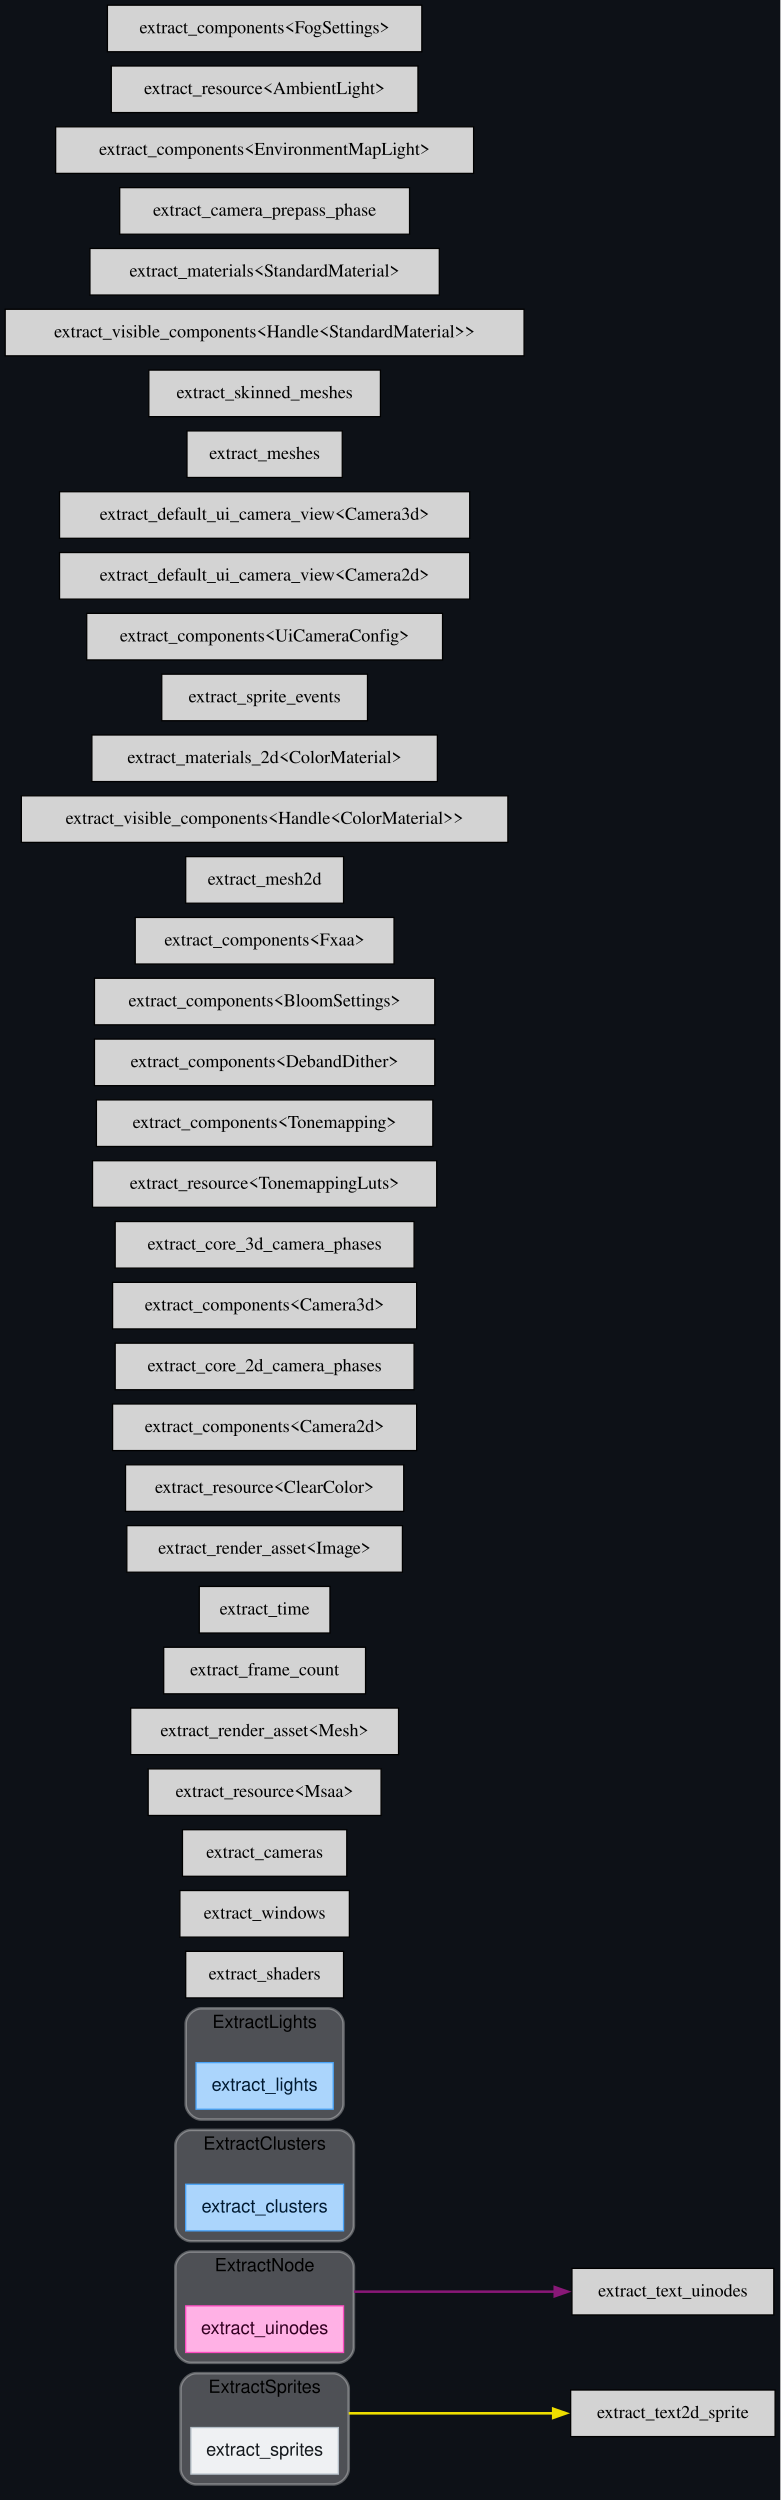
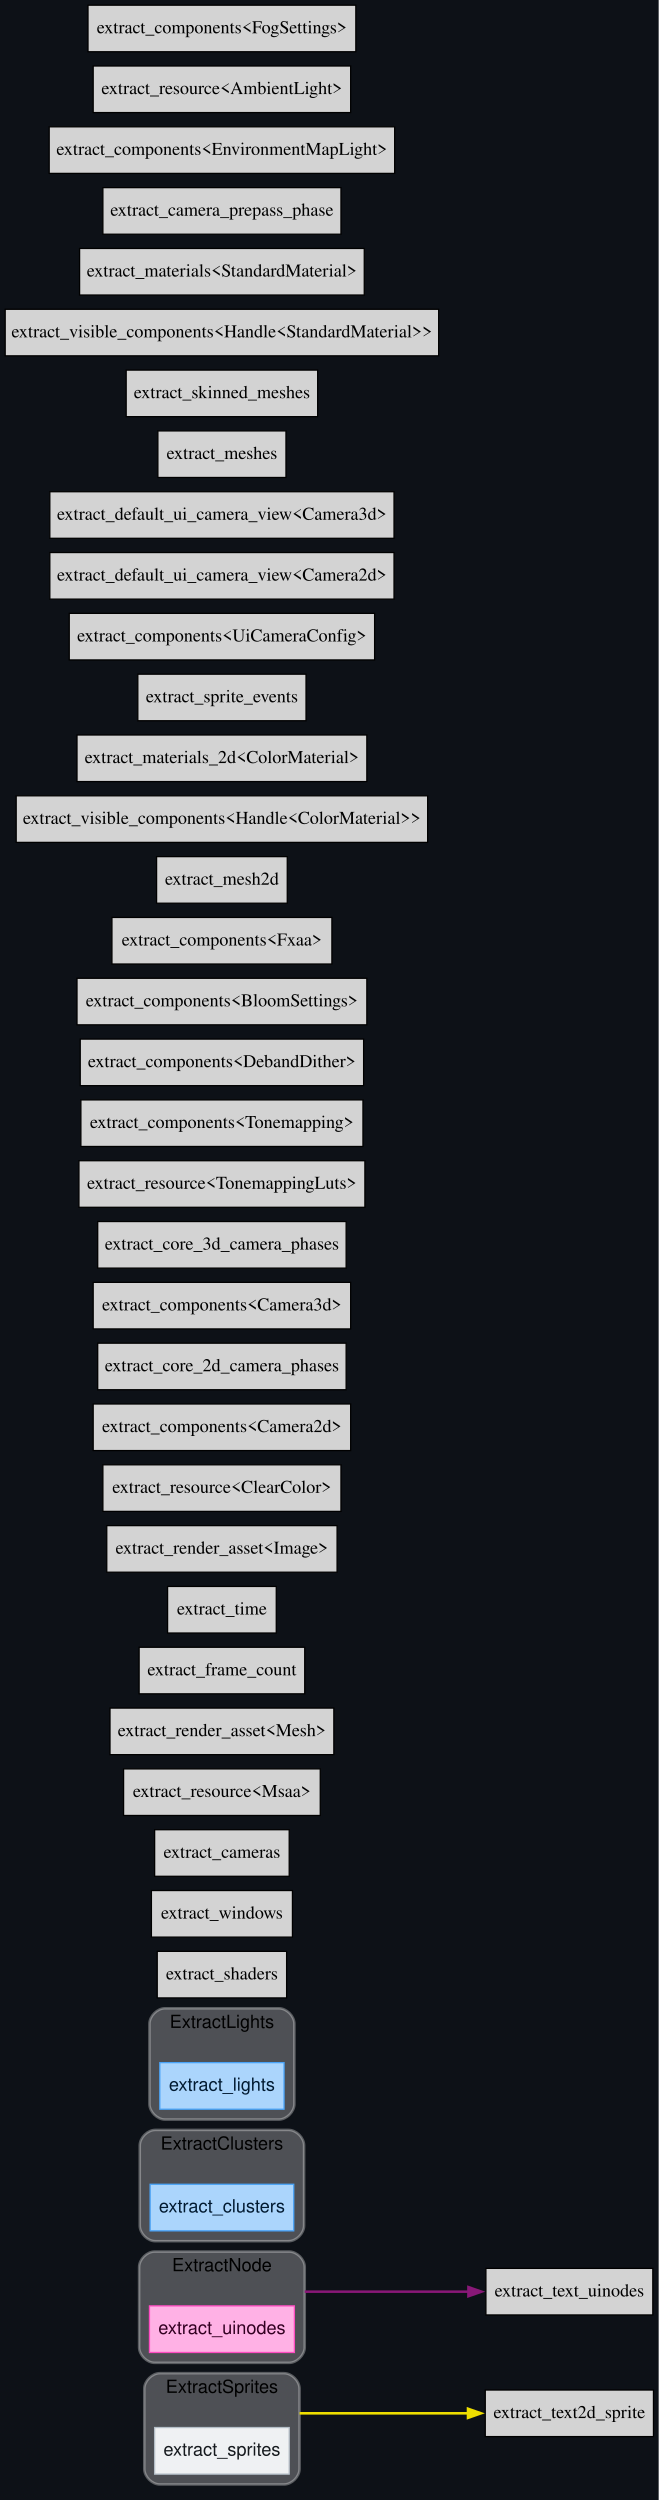
- <svg xmlns="http://www.w3.org/2000/svg" xmlns:xlink="http://www.w3.org/1999/xlink" width="603pt" height="1932pt" viewBox="0.00 0.00 603.00 1932.00">
+ <svg xmlns="http://www.w3.org/2000/svg" xmlns:xlink="http://www.w3.org/1999/xlink" width="509pt" height="1932pt" viewBox="0.00 0.00 509.00 1932.00">
  <g id="graph0" class="graph" transform="scale(1 1) rotate(0) translate(4 1928)">
-     <polygon fill="#0d1117" stroke="none" points="-4,4 -4,-1928 599,-1928 599,4 -4,4" />
+     <polygon fill="#0d1117" stroke="none" points="-4,4 -4,-1928 505,-1928 505,4 -4,4" />
    <g id="clust1" class="cluster">
      <g id="a_clust1">
        <a xlink:title="ExtractSprites">
-           <path fill="#ffffff" fill-opacity="0.267" stroke="#ffffff" stroke-width="2" stroke-opacity="0.314" d="M147.5,-8C147.5,-8 253.5,-8 253.5,-8 259.5,-8 265.5,-14 265.5,-20 265.5,-20 265.5,-82 265.5,-82 265.5,-88 259.5,-94 253.5,-94 253.5,-94 147.5,-94 147.5,-94 141.5,-94 135.5,-88 135.5,-82 135.5,-82 135.5,-20 135.5,-20 135.5,-14 141.5,-8 147.5,-8" />
-           <text text-anchor="middle" x="200.5" y="-78.8" font-family="Helvetica,sans-Serif" font-size="14.00">ExtractSprites</text>
+           <path fill="#ffffff" fill-opacity="0.267" stroke="#ffffff" stroke-width="2" stroke-opacity="0.314" d="M119.5,-8C119.5,-8 215.5,-8 215.5,-8 221.5,-8 227.5,-14 227.5,-20 227.5,-20 227.5,-82 227.5,-82 227.5,-88 221.5,-94 215.5,-94 215.5,-94 119.5,-94 119.5,-94 113.5,-94 107.5,-88 107.5,-82 107.5,-82 107.5,-20 107.5,-20 107.5,-14 113.5,-8 119.5,-8" />
+           <text text-anchor="middle" x="167.5" y="-78.8" font-family="Helvetica,sans-Serif" font-size="14.00">ExtractSprites</text>
        </a>
      </g>
    </g>
    <g id="clust2" class="cluster">
      <g id="a_clust2">
        <a xlink:title="ExtractNode">
-           <path fill="#ffffff" fill-opacity="0.267" stroke="#ffffff" stroke-width="2" stroke-opacity="0.314" d="M143.5,-102C143.5,-102 257.5,-102 257.5,-102 263.5,-102 269.5,-108 269.5,-114 269.5,-114 269.5,-176 269.5,-176 269.5,-182 263.5,-188 257.5,-188 257.5,-188 143.5,-188 143.5,-188 137.5,-188 131.5,-182 131.5,-176 131.5,-176 131.5,-114 131.5,-114 131.5,-108 137.5,-102 143.5,-102" />
-           <text text-anchor="middle" x="200.5" y="-172.8" font-family="Helvetica,sans-Serif" font-size="14.00">ExtractNode</text>
+           <path fill="#ffffff" fill-opacity="0.267" stroke="#ffffff" stroke-width="2" stroke-opacity="0.314" d="M115.5,-102C115.5,-102 219.5,-102 219.5,-102 225.5,-102 231.5,-108 231.5,-114 231.5,-114 231.5,-176 231.5,-176 231.5,-182 225.5,-188 219.5,-188 219.5,-188 115.5,-188 115.5,-188 109.5,-188 103.5,-182 103.5,-176 103.5,-176 103.5,-114 103.5,-114 103.5,-108 109.5,-102 115.5,-102" />
+           <text text-anchor="middle" x="167.5" y="-172.8" font-family="Helvetica,sans-Serif" font-size="14.00">ExtractNode</text>
        </a>
      </g>
    </g>
    <g id="clust3" class="cluster">
      <g id="a_clust3">
        <a xlink:title="ExtractClusters">
-           <path fill="#ffffff" fill-opacity="0.267" stroke="#ffffff" stroke-width="2" stroke-opacity="0.314" d="M143.5,-196C143.5,-196 257.5,-196 257.5,-196 263.5,-196 269.5,-202 269.5,-208 269.5,-208 269.5,-270 269.5,-270 269.5,-276 263.5,-282 257.5,-282 257.5,-282 143.5,-282 143.5,-282 137.5,-282 131.5,-276 131.5,-270 131.5,-270 131.5,-208 131.5,-208 131.5,-202 137.5,-196 143.5,-196" />
-           <text text-anchor="middle" x="200.5" y="-266.8" font-family="Helvetica,sans-Serif" font-size="14.00">ExtractClusters</text>
+           <path fill="#ffffff" fill-opacity="0.267" stroke="#ffffff" stroke-width="2" stroke-opacity="0.314" d="M116,-196C116,-196 219,-196 219,-196 225,-196 231,-202 231,-208 231,-208 231,-270 231,-270 231,-276 225,-282 219,-282 219,-282 116,-282 116,-282 110,-282 104,-276 104,-270 104,-270 104,-208 104,-208 104,-202 110,-196 116,-196" />
+           <text text-anchor="middle" x="167.5" y="-266.8" font-family="Helvetica,sans-Serif" font-size="14.00">ExtractClusters</text>
        </a>
      </g>
    </g>
    <g id="clust4" class="cluster">
      <g id="a_clust4">
        <a xlink:title="ExtractLights">
-           <path fill="#ffffff" fill-opacity="0.267" stroke="#ffffff" stroke-width="2" stroke-opacity="0.314" d="M151.5,-290C151.5,-290 249.5,-290 249.5,-290 255.5,-290 261.5,-296 261.5,-302 261.5,-302 261.5,-364 261.5,-364 261.5,-370 255.5,-376 249.5,-376 249.5,-376 151.5,-376 151.5,-376 145.5,-376 139.5,-370 139.5,-364 139.5,-364 139.5,-302 139.5,-302 139.5,-296 145.5,-290 151.5,-290" />
-           <text text-anchor="middle" x="200.5" y="-360.8" font-family="Helvetica,sans-Serif" font-size="14.00">ExtractLights</text>
+           <path fill="#ffffff" fill-opacity="0.267" stroke="#ffffff" stroke-width="2" stroke-opacity="0.314" d="M123.5,-290C123.5,-290 211.5,-290 211.5,-290 217.5,-290 223.5,-296 223.5,-302 223.5,-302 223.5,-364 223.5,-364 223.5,-370 217.5,-376 211.5,-376 211.5,-376 123.5,-376 123.5,-376 117.5,-376 111.5,-370 111.5,-364 111.5,-364 111.5,-302 111.5,-302 111.5,-296 117.5,-290 123.5,-290" />
+           <text text-anchor="middle" x="167.5" y="-360.8" font-family="Helvetica,sans-Serif" font-size="14.00">ExtractLights</text>
        </a>
      </g>
    </g>
    <g id="node31" class="node">
      <g id="a_node31">
        <a xlink:title="bevy_text::text2d::extract_text2d_sprite">
-           <polygon fill="lightgrey" stroke="black" points="595,-81 437,-81 437,-45 595,-45 595,-81" />
-           <text text-anchor="middle" x="516" y="-59.3" font-family="Times,serif" font-size="14.00">extract_text2d_sprite</text>
+           <polygon fill="lightgrey" stroke="black" points="501,-81 371,-81 371,-45 501,-45 501,-81" />
+           <text text-anchor="middle" x="436" y="-59.3" font-family="Times,serif" font-size="14.00">extract_text2d_sprite</text>
        </a>
      </g>
    </g>
    <g id="edge1" class="edge">
      <g id="a_edge1">
        <a xlink:title="ExtractSprites → extract_text2d_sprite">
-           <path fill="none" stroke="#eede00" stroke-width="2" d="M265.5,-63C311.04,-63 372.9,-63 423.63,-63" />
-           <polygon fill="#eede00" stroke="#eede00" stroke-width="2" points="423.52,-66.5 433.52,-63 423.52,-59.5 423.52,-66.5" />
+           <path fill="none" stroke="#eede00" stroke-width="2" d="M227.5,-63C265.92,-63 316.44,-63 358.01,-63" />
+           <polygon fill="#eede00" stroke="#eede00" stroke-width="2" points="357.68,-66.5 367.68,-63 357.68,-59.5 357.68,-66.5" />
        </a>
      </g>
    </g>
    <g id="node2" class="node">
      <g id="a_node2">
        <a xlink:title="bevy_sprite::render::extract_sprites">
-           <polygon fill="#eff1f3" stroke="#b4bec7" points="257.5,-52 143.5,-52 143.5,-16 257.5,-16 257.5,-52" />
-           <text text-anchor="middle" x="200.5" y="-30.3" font-family="Helvetica,sans-Serif" font-size="14.00" fill="#15191d">extract_sprites</text>
+           <polygon fill="#eff1f3" stroke="#b4bec7" points="219.5,-52 115.5,-52 115.5,-16 219.5,-16 219.5,-52" />
+           <text text-anchor="middle" x="167.5" y="-30.3" font-family="Helvetica,sans-Serif" font-size="14.00" fill="#15191d">extract_sprites</text>
        </a>
      </g>
    </g>
    <g id="node35" class="node">
      <g id="a_node35">
        <a xlink:title="bevy_ui::render::extract_text_uinodes">
-           <polygon fill="lightgrey" stroke="black" points="594,-175 438,-175 438,-139 594,-139 594,-175" />
-           <text text-anchor="middle" x="516" y="-153.3" font-family="Times,serif" font-size="14.00">extract_text_uinodes</text>
+           <polygon fill="lightgrey" stroke="black" points="500.5,-175 371.5,-175 371.5,-139 500.5,-139 500.5,-175" />
+           <text text-anchor="middle" x="436" y="-153.3" font-family="Times,serif" font-size="14.00">extract_text_uinodes</text>
        </a>
      </g>
    </g>
    <g id="edge2" class="edge">
      <g id="a_edge2">
        <a xlink:title="ExtractNode → extract_text_uinodes">
-           <path fill="none" stroke="#881877" stroke-width="2" d="M269.5,-157C314.98,-157 375.34,-157 424.82,-157" />
-           <polygon fill="#881877" stroke="#881877" stroke-width="2" points="424.72,-160.5 434.72,-157 424.72,-153.5 424.72,-160.5" />
+           <path fill="none" stroke="#881877" stroke-width="2" d="M231.5,-157C269.48,-157 318.14,-157 358.35,-157" />
+           <polygon fill="#881877" stroke="#881877" stroke-width="2" points="358.02,-160.5 368.02,-157 358.02,-153.5 358.02,-160.5" />
        </a>
      </g>
    </g>
    <g id="node4" class="node">
      <g id="a_node4">
        <a xlink:title="bevy_ui::render::extract_uinodes">
-           <polygon fill="#ffb1e5" stroke="#ff4bc2" points="261.5,-146 139.5,-146 139.5,-110 261.5,-110 261.5,-146" />
-           <text text-anchor="middle" x="200.5" y="-124.3" font-family="Helvetica,sans-Serif" font-size="14.00" fill="#320021">extract_uinodes</text>
+           <polygon fill="#ffb1e5" stroke="#ff4bc2" points="223.5,-146 111.5,-146 111.5,-110 223.5,-110 223.5,-146" />
+           <text text-anchor="middle" x="167.5" y="-124.3" font-family="Helvetica,sans-Serif" font-size="14.00" fill="#320021">extract_uinodes</text>
        </a>
      </g>
    </g>
    <g id="node6" class="node">
      <g id="a_node6">
        <a xlink:title="bevy_pbr::render::light::extract_clusters">
-           <polygon fill="#abd5fc" stroke="#48a3f8" points="261.5,-240 139.5,-240 139.5,-204 261.5,-204 261.5,-240" />
-           <text text-anchor="middle" x="200.5" y="-218.3" font-family="Helvetica,sans-Serif" font-size="14.00" fill="#011a31">extract_clusters</text>
+           <polygon fill="#abd5fc" stroke="#48a3f8" points="223,-240 112,-240 112,-204 223,-204 223,-240" />
+           <text text-anchor="middle" x="167.5" y="-218.3" font-family="Helvetica,sans-Serif" font-size="14.00" fill="#011a31">extract_clusters</text>
        </a>
      </g>
    </g>
    <g id="node8" class="node">
      <g id="a_node8">
        <a xlink:title="bevy_pbr::render::light::extract_lights">
-           <polygon fill="#abd5fc" stroke="#48a3f8" points="253.5,-334 147.5,-334 147.5,-298 253.5,-298 253.5,-334" />
-           <text text-anchor="middle" x="200.5" y="-312.3" font-family="Helvetica,sans-Serif" font-size="14.00" fill="#011a31">extract_lights</text>
+           <polygon fill="#abd5fc" stroke="#48a3f8" points="215.5,-334 119.5,-334 119.5,-298 215.5,-298 215.5,-334" />
+           <text text-anchor="middle" x="167.5" y="-312.3" font-family="Helvetica,sans-Serif" font-size="14.00" fill="#011a31">extract_lights</text>
        </a>
      </g>
    </g>
    <g id="node9" class="node">
      <g id="a_node9">
        <a xlink:title="bevy_render::render_resource::pipeline_cache::PipelineCache::extract_shaders">
-           <polygon fill="lightgrey" stroke="black" points="261.5,-420 139.5,-420 139.5,-384 261.5,-384 261.5,-420" />
-           <text text-anchor="middle" x="200.5" y="-398.3" font-family="Times,serif" font-size="14.00">extract_shaders</text>
+           <polygon fill="lightgrey" stroke="black" points="217.5,-420 117.5,-420 117.5,-384 217.5,-384 217.5,-420" />
+           <text text-anchor="middle" x="167.5" y="-398.3" font-family="Times,serif" font-size="14.00">extract_shaders</text>
        </a>
      </g>
    </g>
    <g id="node10" class="node">
      <g id="a_node10">
        <a xlink:title="bevy_render::view::window::extract_windows">
-           <polygon fill="lightgrey" stroke="black" points="266,-467 135,-467 135,-431 266,-431 266,-467" />
-           <text text-anchor="middle" x="200.5" y="-445.3" font-family="Times,serif" font-size="14.00">extract_windows</text>
+           <polygon fill="lightgrey" stroke="black" points="222,-467 113,-467 113,-431 222,-431 222,-467" />
+           <text text-anchor="middle" x="167.5" y="-445.3" font-family="Times,serif" font-size="14.00">extract_windows</text>
        </a>
      </g>
    </g>
    <g id="node11" class="node">
      <g id="a_node11">
        <a xlink:title="bevy_render::camera::camera::extract_cameras">
-           <polygon fill="lightgrey" stroke="black" points="264,-514 137,-514 137,-478 264,-478 264,-514" />
-           <text text-anchor="middle" x="200.5" y="-492.3" font-family="Times,serif" font-size="14.00">extract_cameras</text>
+           <polygon fill="lightgrey" stroke="black" points="219.5,-514 115.5,-514 115.5,-478 219.5,-478 219.5,-514" />
+           <text text-anchor="middle" x="167.5" y="-492.3" font-family="Times,serif" font-size="14.00">extract_cameras</text>
        </a>
      </g>
    </g>
    <g id="node12" class="node">
      <g id="a_node12">
        <a xlink:title="bevy_render::extract_resource::extract_resource&lt;bevy_render::view::Msaa&gt;">
-           <polygon fill="lightgrey" stroke="black" points="290.5,-561 110.5,-561 110.5,-525 290.5,-525 290.5,-561" />
-           <text text-anchor="middle" x="200.5" y="-539.3" font-family="Times,serif" font-size="14.00">extract_resource&lt;Msaa&gt;</text>
+           <polygon fill="lightgrey" stroke="black" points="243.5,-561 91.5,-561 91.5,-525 243.5,-525 243.5,-561" />
+           <text text-anchor="middle" x="167.5" y="-539.3" font-family="Times,serif" font-size="14.00">extract_resource&lt;Msaa&gt;</text>
        </a>
      </g>
    </g>
    <g id="node13" class="node">
      <g id="a_node13">
        <a xlink:title="bevy_render::render_asset::extract_render_asset&lt;bevy_render::mesh::mesh::Mesh&gt;">
-           <polygon fill="lightgrey" stroke="black" points="304,-608 97,-608 97,-572 304,-572 304,-608" />
-           <text text-anchor="middle" x="200.5" y="-586.3" font-family="Times,serif" font-size="14.00">extract_render_asset&lt;Mesh&gt;</text>
+           <polygon fill="lightgrey" stroke="black" points="254,-608 81,-608 81,-572 254,-572 254,-608" />
+           <text text-anchor="middle" x="167.5" y="-586.3" font-family="Times,serif" font-size="14.00">extract_render_asset&lt;Mesh&gt;</text>
        </a>
      </g>
    </g>
    <g id="node14" class="node">
      <g id="a_node14">
        <a xlink:title="bevy_render::globals::extract_frame_count">
-           <polygon fill="lightgrey" stroke="black" points="278.5,-655 122.5,-655 122.5,-619 278.5,-619 278.5,-655" />
-           <text text-anchor="middle" x="200.5" y="-633.3" font-family="Times,serif" font-size="14.00">extract_frame_count</text>
+           <polygon fill="lightgrey" stroke="black" points="231.5,-655 103.5,-655 103.5,-619 231.5,-619 231.5,-655" />
+           <text text-anchor="middle" x="167.5" y="-633.3" font-family="Times,serif" font-size="14.00">extract_frame_count</text>
        </a>
      </g>
    </g>
    <g id="node15" class="node">
      <g id="a_node15">
        <a xlink:title="bevy_render::globals::extract_time">
-           <polygon fill="lightgrey" stroke="black" points="251,-702 150,-702 150,-666 251,-666 251,-702" />
-           <text text-anchor="middle" x="200.5" y="-680.3" font-family="Times,serif" font-size="14.00">extract_time</text>
+           <polygon fill="lightgrey" stroke="black" points="209.5,-702 125.5,-702 125.5,-666 209.5,-666 209.5,-702" />
+           <text text-anchor="middle" x="167.5" y="-680.3" font-family="Times,serif" font-size="14.00">extract_time</text>
        </a>
      </g>
    </g>
    <g id="node16" class="node">
      <g id="a_node16">
        <a xlink:title="bevy_render::render_asset::extract_render_asset&lt;bevy_render::texture::image::Image&gt;">
-           <polygon fill="lightgrey" stroke="black" points="307,-749 94,-749 94,-713 307,-713 307,-749" />
-           <text text-anchor="middle" x="200.5" y="-727.3" font-family="Times,serif" font-size="14.00">extract_render_asset&lt;Image&gt;</text>
+           <polygon fill="lightgrey" stroke="black" points="256.5,-749 78.5,-749 78.5,-713 256.5,-713 256.5,-749" />
+           <text text-anchor="middle" x="167.5" y="-727.3" font-family="Times,serif" font-size="14.00">extract_render_asset&lt;Image&gt;</text>
        </a>
      </g>
    </g>
    <g id="node17" class="node">
      <g id="a_node17">
        <a xlink:title="bevy_render::extract_resource::extract_resource&lt;bevy_core_pipeline::clear_color::ClearColor&gt;">
-           <polygon fill="lightgrey" stroke="black" points="308,-796 93,-796 93,-760 308,-760 308,-796" />
-           <text text-anchor="middle" x="200.5" y="-774.3" font-family="Times,serif" font-size="14.00">extract_resource&lt;ClearColor&gt;</text>
+           <polygon fill="lightgrey" stroke="black" points="259.5,-796 75.5,-796 75.5,-760 259.5,-760 259.5,-796" />
+           <text text-anchor="middle" x="167.5" y="-774.3" font-family="Times,serif" font-size="14.00">extract_resource&lt;ClearColor&gt;</text>
        </a>
      </g>
    </g>
    <g id="node18" class="node">
      <g id="a_node18">
        <a xlink:title="bevy_render::extract_component::extract_components&lt;bevy_core_pipeline::core_2d::camera_2d::Camera2d&gt;">
-           <polygon fill="lightgrey" stroke="black" points="318,-843 83,-843 83,-807 318,-807 318,-843" />
-           <text text-anchor="middle" x="200.5" y="-821.3" font-family="Times,serif" font-size="14.00">extract_components&lt;Camera2d&gt;</text>
+           <polygon fill="lightgrey" stroke="black" points="267,-843 68,-843 68,-807 267,-807 267,-843" />
+           <text text-anchor="middle" x="167.5" y="-821.3" font-family="Times,serif" font-size="14.00">extract_components&lt;Camera2d&gt;</text>
        </a>
      </g>
    </g>
    <g id="node19" class="node">
      <g id="a_node19">
        <a xlink:title="bevy_core_pipeline::core_2d::extract_core_2d_camera_phases">
-           <polygon fill="lightgrey" stroke="black" points="316,-890 85,-890 85,-854 316,-854 316,-890" />
-           <text text-anchor="middle" x="200.5" y="-868.3" font-family="Times,serif" font-size="14.00">extract_core_2d_camera_phases</text>
+           <polygon fill="lightgrey" stroke="black" points="263.5,-890 71.5,-890 71.5,-854 263.5,-854 263.5,-890" />
+           <text text-anchor="middle" x="167.5" y="-868.3" font-family="Times,serif" font-size="14.00">extract_core_2d_camera_phases</text>
        </a>
      </g>
    </g>
    <g id="node20" class="node">
      <g id="a_node20">
        <a xlink:title="bevy_render::extract_component::extract_components&lt;bevy_core_pipeline::core_3d::camera_3d::Camera3d&gt;">
-           <polygon fill="lightgrey" stroke="black" points="318,-937 83,-937 83,-901 318,-901 318,-937" />
-           <text text-anchor="middle" x="200.5" y="-915.3" font-family="Times,serif" font-size="14.00">extract_components&lt;Camera3d&gt;</text>
+           <polygon fill="lightgrey" stroke="black" points="267,-937 68,-937 68,-901 267,-901 267,-937" />
+           <text text-anchor="middle" x="167.5" y="-915.3" font-family="Times,serif" font-size="14.00">extract_components&lt;Camera3d&gt;</text>
        </a>
      </g>
    </g>
    <g id="node21" class="node">
      <g id="a_node21">
        <a xlink:title="bevy_core_pipeline::core_3d::extract_core_3d_camera_phases">
-           <polygon fill="lightgrey" stroke="black" points="316,-984 85,-984 85,-948 316,-948 316,-984" />
-           <text text-anchor="middle" x="200.5" y="-962.3" font-family="Times,serif" font-size="14.00">extract_core_3d_camera_phases</text>
+           <polygon fill="lightgrey" stroke="black" points="263.5,-984 71.5,-984 71.5,-948 263.5,-948 263.5,-984" />
+           <text text-anchor="middle" x="167.5" y="-962.3" font-family="Times,serif" font-size="14.00">extract_core_3d_camera_phases</text>
        </a>
      </g>
    </g>
    <g id="node22" class="node">
      <g id="a_node22">
        <a xlink:title="bevy_render::extract_resource::extract_resource&lt;bevy_core_pipeline::tonemapping::TonemappingLuts&gt;">
-           <polygon fill="lightgrey" stroke="black" points="333.5,-1031 67.5,-1031 67.5,-995 333.5,-995 333.5,-1031" />
-           <text text-anchor="middle" x="200.5" y="-1009.3" font-family="Times,serif" font-size="14.00">extract_resource&lt;TonemappingLuts&gt;</text>
+           <polygon fill="lightgrey" stroke="black" points="278,-1031 57,-1031 57,-995 278,-995 278,-1031" />
+           <text text-anchor="middle" x="167.5" y="-1009.3" font-family="Times,serif" font-size="14.00">extract_resource&lt;TonemappingLuts&gt;</text>
        </a>
      </g>
    </g>
    <g id="node23" class="node">
      <g id="a_node23">
        <a xlink:title="bevy_render::extract_component::extract_components&lt;bevy_core_pipeline::tonemapping::Tonemapping&gt;">
-           <polygon fill="lightgrey" stroke="black" points="330.5,-1078 70.5,-1078 70.5,-1042 330.5,-1042 330.5,-1078" />
-           <text text-anchor="middle" x="200.5" y="-1056.3" font-family="Times,serif" font-size="14.00">extract_components&lt;Tonemapping&gt;</text>
+           <polygon fill="lightgrey" stroke="black" points="276.5,-1078 58.5,-1078 58.5,-1042 276.5,-1042 276.5,-1078" />
+           <text text-anchor="middle" x="167.5" y="-1056.3" font-family="Times,serif" font-size="14.00">extract_components&lt;Tonemapping&gt;</text>
        </a>
      </g>
    </g>
    <g id="node24" class="node">
      <g id="a_node24">
        <a xlink:title="bevy_render::extract_component::extract_components&lt;bevy_core_pipeline::tonemapping::DebandDither&gt;">
-           <polygon fill="lightgrey" stroke="black" points="332,-1125 69,-1125 69,-1089 332,-1089 332,-1125" />
-           <text text-anchor="middle" x="200.5" y="-1103.3" font-family="Times,serif" font-size="14.00">extract_components&lt;DebandDither&gt;</text>
+           <polygon fill="lightgrey" stroke="black" points="277,-1125 58,-1125 58,-1089 277,-1089 277,-1125" />
+           <text text-anchor="middle" x="167.5" y="-1103.3" font-family="Times,serif" font-size="14.00">extract_components&lt;DebandDither&gt;</text>
        </a>
      </g>
    </g>
    <g id="node25" class="node">
      <g id="a_node25">
        <a xlink:title="bevy_render::extract_component::extract_components&lt;bevy_core_pipeline::bloom::settings::BloomSettings&gt;">
-           <polygon fill="lightgrey" stroke="black" points="332,-1172 69,-1172 69,-1136 332,-1136 332,-1172" />
-           <text text-anchor="middle" x="200.5" y="-1150.3" font-family="Times,serif" font-size="14.00">extract_components&lt;BloomSettings&gt;</text>
+           <polygon fill="lightgrey" stroke="black" points="279.5,-1172 55.5,-1172 55.5,-1136 279.5,-1136 279.5,-1172" />
+           <text text-anchor="middle" x="167.5" y="-1150.3" font-family="Times,serif" font-size="14.00">extract_components&lt;BloomSettings&gt;</text>
        </a>
      </g>
    </g>
    <g id="node26" class="node">
      <g id="a_node26">
        <a xlink:title="bevy_render::extract_component::extract_components&lt;bevy_core_pipeline::fxaa::Fxaa&gt;">
-           <polygon fill="lightgrey" stroke="black" points="300.5,-1219 100.5,-1219 100.5,-1183 300.5,-1183 300.5,-1219" />
-           <text text-anchor="middle" x="200.5" y="-1197.3" font-family="Times,serif" font-size="14.00">extract_components&lt;Fxaa&gt;</text>
+           <polygon fill="lightgrey" stroke="black" points="252.5,-1219 82.5,-1219 82.5,-1183 252.5,-1183 252.5,-1219" />
+           <text text-anchor="middle" x="167.5" y="-1197.3" font-family="Times,serif" font-size="14.00">extract_components&lt;Fxaa&gt;</text>
        </a>
      </g>
    </g>
    <g id="node27" class="node">
      <g id="a_node27">
        <a xlink:title="bevy_sprite::mesh2d::mesh::extract_mesh2d">
-           <polygon fill="lightgrey" stroke="black" points="261.5,-1266 139.5,-1266 139.5,-1230 261.5,-1230 261.5,-1266" />
-           <text text-anchor="middle" x="200.5" y="-1244.3" font-family="Times,serif" font-size="14.00">extract_mesh2d</text>
+           <polygon fill="lightgrey" stroke="black" points="218,-1266 117,-1266 117,-1230 218,-1230 218,-1266" />
+           <text text-anchor="middle" x="167.5" y="-1244.3" font-family="Times,serif" font-size="14.00">extract_mesh2d</text>
        </a>
      </g>
    </g>
    <g id="node28" class="node">
      <g id="a_node28">
        <a xlink:title="bevy_render::extract_component::extract_visible_components&lt;bevy_asset::handle::Handle&lt;bevy_sprite::mesh2d::color_material::ColorMaterial&gt;&gt;">
-           <polygon fill="lightgrey" stroke="black" points="388.5,-1313 12.5,-1313 12.5,-1277 388.5,-1277 388.5,-1313" />
-           <text text-anchor="middle" x="200.5" y="-1291.3" font-family="Times,serif" font-size="14.00">extract_visible_components&lt;Handle&lt;ColorMaterial&gt;&gt;</text>
+           <polygon fill="lightgrey" stroke="black" points="326.5,-1313 8.5,-1313 8.5,-1277 326.5,-1277 326.5,-1313" />
+           <text text-anchor="middle" x="167.5" y="-1291.3" font-family="Times,serif" font-size="14.00">extract_visible_components&lt;Handle&lt;ColorMaterial&gt;&gt;</text>
        </a>
      </g>
    </g>
    <g id="node29" class="node">
      <g id="a_node29">
        <a xlink:title="bevy_sprite::mesh2d::material::extract_materials_2d&lt;bevy_sprite::mesh2d::color_material::ColorMaterial&gt;">
-           <polygon fill="lightgrey" stroke="black" points="334,-1360 67,-1360 67,-1324 334,-1324 334,-1360" />
-           <text text-anchor="middle" x="200.5" y="-1338.3" font-family="Times,serif" font-size="14.00">extract_materials_2d&lt;ColorMaterial&gt;</text>
+           <polygon fill="lightgrey" stroke="black" points="279.5,-1360 55.5,-1360 55.5,-1324 279.5,-1324 279.5,-1360" />
+           <text text-anchor="middle" x="167.5" y="-1338.3" font-family="Times,serif" font-size="14.00">extract_materials_2d&lt;ColorMaterial&gt;</text>
        </a>
      </g>
    </g>
    <g id="node30" class="node">
      <g id="a_node30">
        <a xlink:title="bevy_sprite::render::extract_sprite_events">
-           <polygon fill="lightgrey" stroke="black" points="280,-1407 121,-1407 121,-1371 280,-1371 280,-1407" />
-           <text text-anchor="middle" x="200.5" y="-1385.3" font-family="Times,serif" font-size="14.00">extract_sprite_events</text>
+           <polygon fill="lightgrey" stroke="black" points="232.5,-1407 102.5,-1407 102.5,-1371 232.5,-1371 232.5,-1407" />
+           <text text-anchor="middle" x="167.5" y="-1385.3" font-family="Times,serif" font-size="14.00">extract_sprite_events</text>
        </a>
      </g>
    </g>
    <g id="node32" class="node">
      <g id="a_node32">
        <a xlink:title="bevy_render::extract_component::extract_components&lt;bevy_ui::camera_config::UiCameraConfig&gt;">
-           <polygon fill="lightgrey" stroke="black" points="338,-1454 63,-1454 63,-1418 338,-1418 338,-1454" />
-           <text text-anchor="middle" x="200.5" y="-1432.3" font-family="Times,serif" font-size="14.00">extract_components&lt;UiCameraConfig&gt;</text>
+           <polygon fill="lightgrey" stroke="black" points="285.5,-1454 49.5,-1454 49.5,-1418 285.5,-1418 285.5,-1454" />
+           <text text-anchor="middle" x="167.5" y="-1432.3" font-family="Times,serif" font-size="14.00">extract_components&lt;UiCameraConfig&gt;</text>
        </a>
      </g>
    </g>
    <g id="node33" class="node">
      <g id="a_node33">
        <a xlink:title="bevy_ui::render::extract_default_ui_camera_view&lt;bevy_core_pipeline::core_2d::camera_2d::Camera2d&gt;">
-           <polygon fill="lightgrey" stroke="black" points="359,-1501 42,-1501 42,-1465 359,-1465 359,-1501" />
-           <text text-anchor="middle" x="200.5" y="-1479.3" font-family="Times,serif" font-size="14.00">extract_default_ui_camera_view&lt;Camera2d&gt;</text>
+           <polygon fill="lightgrey" stroke="black" points="300.5,-1501 34.5,-1501 34.5,-1465 300.5,-1465 300.5,-1501" />
+           <text text-anchor="middle" x="167.5" y="-1479.3" font-family="Times,serif" font-size="14.00">extract_default_ui_camera_view&lt;Camera2d&gt;</text>
        </a>
      </g>
    </g>
    <g id="node34" class="node">
      <g id="a_node34">
        <a xlink:title="bevy_ui::render::extract_default_ui_camera_view&lt;bevy_core_pipeline::core_3d::camera_3d::Camera3d&gt;">
-           <polygon fill="lightgrey" stroke="black" points="359,-1548 42,-1548 42,-1512 359,-1512 359,-1548" />
-           <text text-anchor="middle" x="200.5" y="-1526.3" font-family="Times,serif" font-size="14.00">extract_default_ui_camera_view&lt;Camera3d&gt;</text>
+           <polygon fill="lightgrey" stroke="black" points="300.5,-1548 34.5,-1548 34.5,-1512 300.5,-1512 300.5,-1548" />
+           <text text-anchor="middle" x="167.5" y="-1526.3" font-family="Times,serif" font-size="14.00">extract_default_ui_camera_view&lt;Camera3d&gt;</text>
        </a>
      </g>
    </g>
    <g id="node36" class="node">
      <g id="a_node36">
        <a xlink:title="bevy_pbr::render::mesh::extract_meshes">
-           <polygon fill="lightgrey" stroke="black" points="260.5,-1595 140.5,-1595 140.5,-1559 260.5,-1559 260.5,-1595" />
-           <text text-anchor="middle" x="200.5" y="-1573.3" font-family="Times,serif" font-size="14.00">extract_meshes</text>
+           <polygon fill="lightgrey" stroke="black" points="217,-1595 118,-1595 118,-1559 217,-1559 217,-1595" />
+           <text text-anchor="middle" x="167.5" y="-1573.3" font-family="Times,serif" font-size="14.00">extract_meshes</text>
        </a>
      </g>
    </g>
    <g id="node37" class="node">
      <g id="a_node37">
        <a xlink:title="bevy_pbr::render::mesh::extract_skinned_meshes">
-           <polygon fill="lightgrey" stroke="black" points="290,-1642 111,-1642 111,-1606 290,-1606 290,-1642" />
-           <text text-anchor="middle" x="200.5" y="-1620.3" font-family="Times,serif" font-size="14.00">extract_skinned_meshes</text>
+           <polygon fill="lightgrey" stroke="black" points="241.5,-1642 93.5,-1642 93.5,-1606 241.5,-1606 241.5,-1642" />
+           <text text-anchor="middle" x="167.5" y="-1620.3" font-family="Times,serif" font-size="14.00">extract_skinned_meshes</text>
        </a>
      </g>
    </g>
    <g id="node38" class="node">
      <g id="a_node38">
        <a xlink:title="bevy_render::extract_component::extract_visible_components&lt;bevy_asset::handle::Handle&lt;bevy_pbr::pbr_material::StandardMaterial&gt;&gt;">
-           <polygon fill="lightgrey" stroke="black" points="401,-1689 0,-1689 0,-1653 401,-1653 401,-1689" />
-           <text text-anchor="middle" x="200.5" y="-1667.3" font-family="Times,serif" font-size="14.00">extract_visible_components&lt;Handle&lt;StandardMaterial&gt;&gt;</text>
+           <polygon fill="lightgrey" stroke="black" points="335,-1689 0,-1689 0,-1653 335,-1653 335,-1689" />
+           <text text-anchor="middle" x="167.5" y="-1667.3" font-family="Times,serif" font-size="14.00">extract_visible_components&lt;Handle&lt;StandardMaterial&gt;&gt;</text>
        </a>
      </g>
    </g>
    <g id="node39" class="node">
      <g id="a_node39">
        <a xlink:title="bevy_pbr::material::extract_materials&lt;bevy_pbr::pbr_material::StandardMaterial&gt;">
-           <polygon fill="lightgrey" stroke="black" points="335.5,-1736 65.5,-1736 65.5,-1700 335.5,-1700 335.5,-1736" />
-           <text text-anchor="middle" x="200.5" y="-1714.3" font-family="Times,serif" font-size="14.00">extract_materials&lt;StandardMaterial&gt;</text>
+           <polygon fill="lightgrey" stroke="black" points="277.5,-1736 57.5,-1736 57.5,-1700 277.5,-1700 277.5,-1736" />
+           <text text-anchor="middle" x="167.5" y="-1714.3" font-family="Times,serif" font-size="14.00">extract_materials&lt;StandardMaterial&gt;</text>
        </a>
      </g>
    </g>
    <g id="node40" class="node">
      <g id="a_node40">
        <a xlink:title="bevy_pbr::prepass::extract_camera_prepass_phase">
-           <polygon fill="lightgrey" stroke="black" points="312.5,-1783 88.5,-1783 88.5,-1747 312.5,-1747 312.5,-1783" />
-           <text text-anchor="middle" x="200.5" y="-1761.3" font-family="Times,serif" font-size="14.00">extract_camera_prepass_phase</text>
+           <polygon fill="lightgrey" stroke="black" points="259.5,-1783 75.5,-1783 75.5,-1747 259.5,-1747 259.5,-1783" />
+           <text text-anchor="middle" x="167.5" y="-1761.3" font-family="Times,serif" font-size="14.00">extract_camera_prepass_phase</text>
        </a>
      </g>
    </g>
    <g id="node41" class="node">
      <g id="a_node41">
        <a xlink:title="bevy_render::extract_component::extract_components&lt;bevy_pbr::environment_map::EnvironmentMapLight&gt;">
-           <polygon fill="lightgrey" stroke="black" points="362,-1830 39,-1830 39,-1794 362,-1794 362,-1830" />
-           <text text-anchor="middle" x="200.5" y="-1808.3" font-family="Times,serif" font-size="14.00">extract_components&lt;EnvironmentMapLight&gt;</text>
+           <polygon fill="lightgrey" stroke="black" points="301,-1830 34,-1830 34,-1794 301,-1794 301,-1830" />
+           <text text-anchor="middle" x="167.5" y="-1808.3" font-family="Times,serif" font-size="14.00">extract_components&lt;EnvironmentMapLight&gt;</text>
        </a>
      </g>
    </g>
    <g id="node42" class="node">
      <g id="a_node42">
        <a xlink:title="bevy_render::extract_resource::extract_resource&lt;bevy_pbr::light::AmbientLight&gt;">
-           <polygon fill="lightgrey" stroke="black" points="319,-1877 82,-1877 82,-1841 319,-1841 319,-1877" />
-           <text text-anchor="middle" x="200.5" y="-1855.3" font-family="Times,serif" font-size="14.00">extract_resource&lt;AmbientLight&gt;</text>
+           <polygon fill="lightgrey" stroke="black" points="267,-1877 68,-1877 68,-1841 267,-1841 267,-1877" />
+           <text text-anchor="middle" x="167.5" y="-1855.3" font-family="Times,serif" font-size="14.00">extract_resource&lt;AmbientLight&gt;</text>
        </a>
      </g>
    </g>
    <g id="node43" class="node">
      <g id="a_node43">
        <a xlink:title="bevy_render::extract_component::extract_components&lt;bevy_pbr::fog::FogSettings&gt;">
-           <polygon fill="lightgrey" stroke="black" points="322,-1924 79,-1924 79,-1888 322,-1888 322,-1924" />
-           <text text-anchor="middle" x="200.5" y="-1902.3" font-family="Times,serif" font-size="14.00">extract_components&lt;FogSettings&gt;</text>
+           <polygon fill="lightgrey" stroke="black" points="271,-1924 64,-1924 64,-1888 271,-1888 271,-1924" />
+           <text text-anchor="middle" x="167.5" y="-1902.3" font-family="Times,serif" font-size="14.00">extract_components&lt;FogSettings&gt;</text>
        </a>
      </g>
    </g>
  </g>
</svg>
